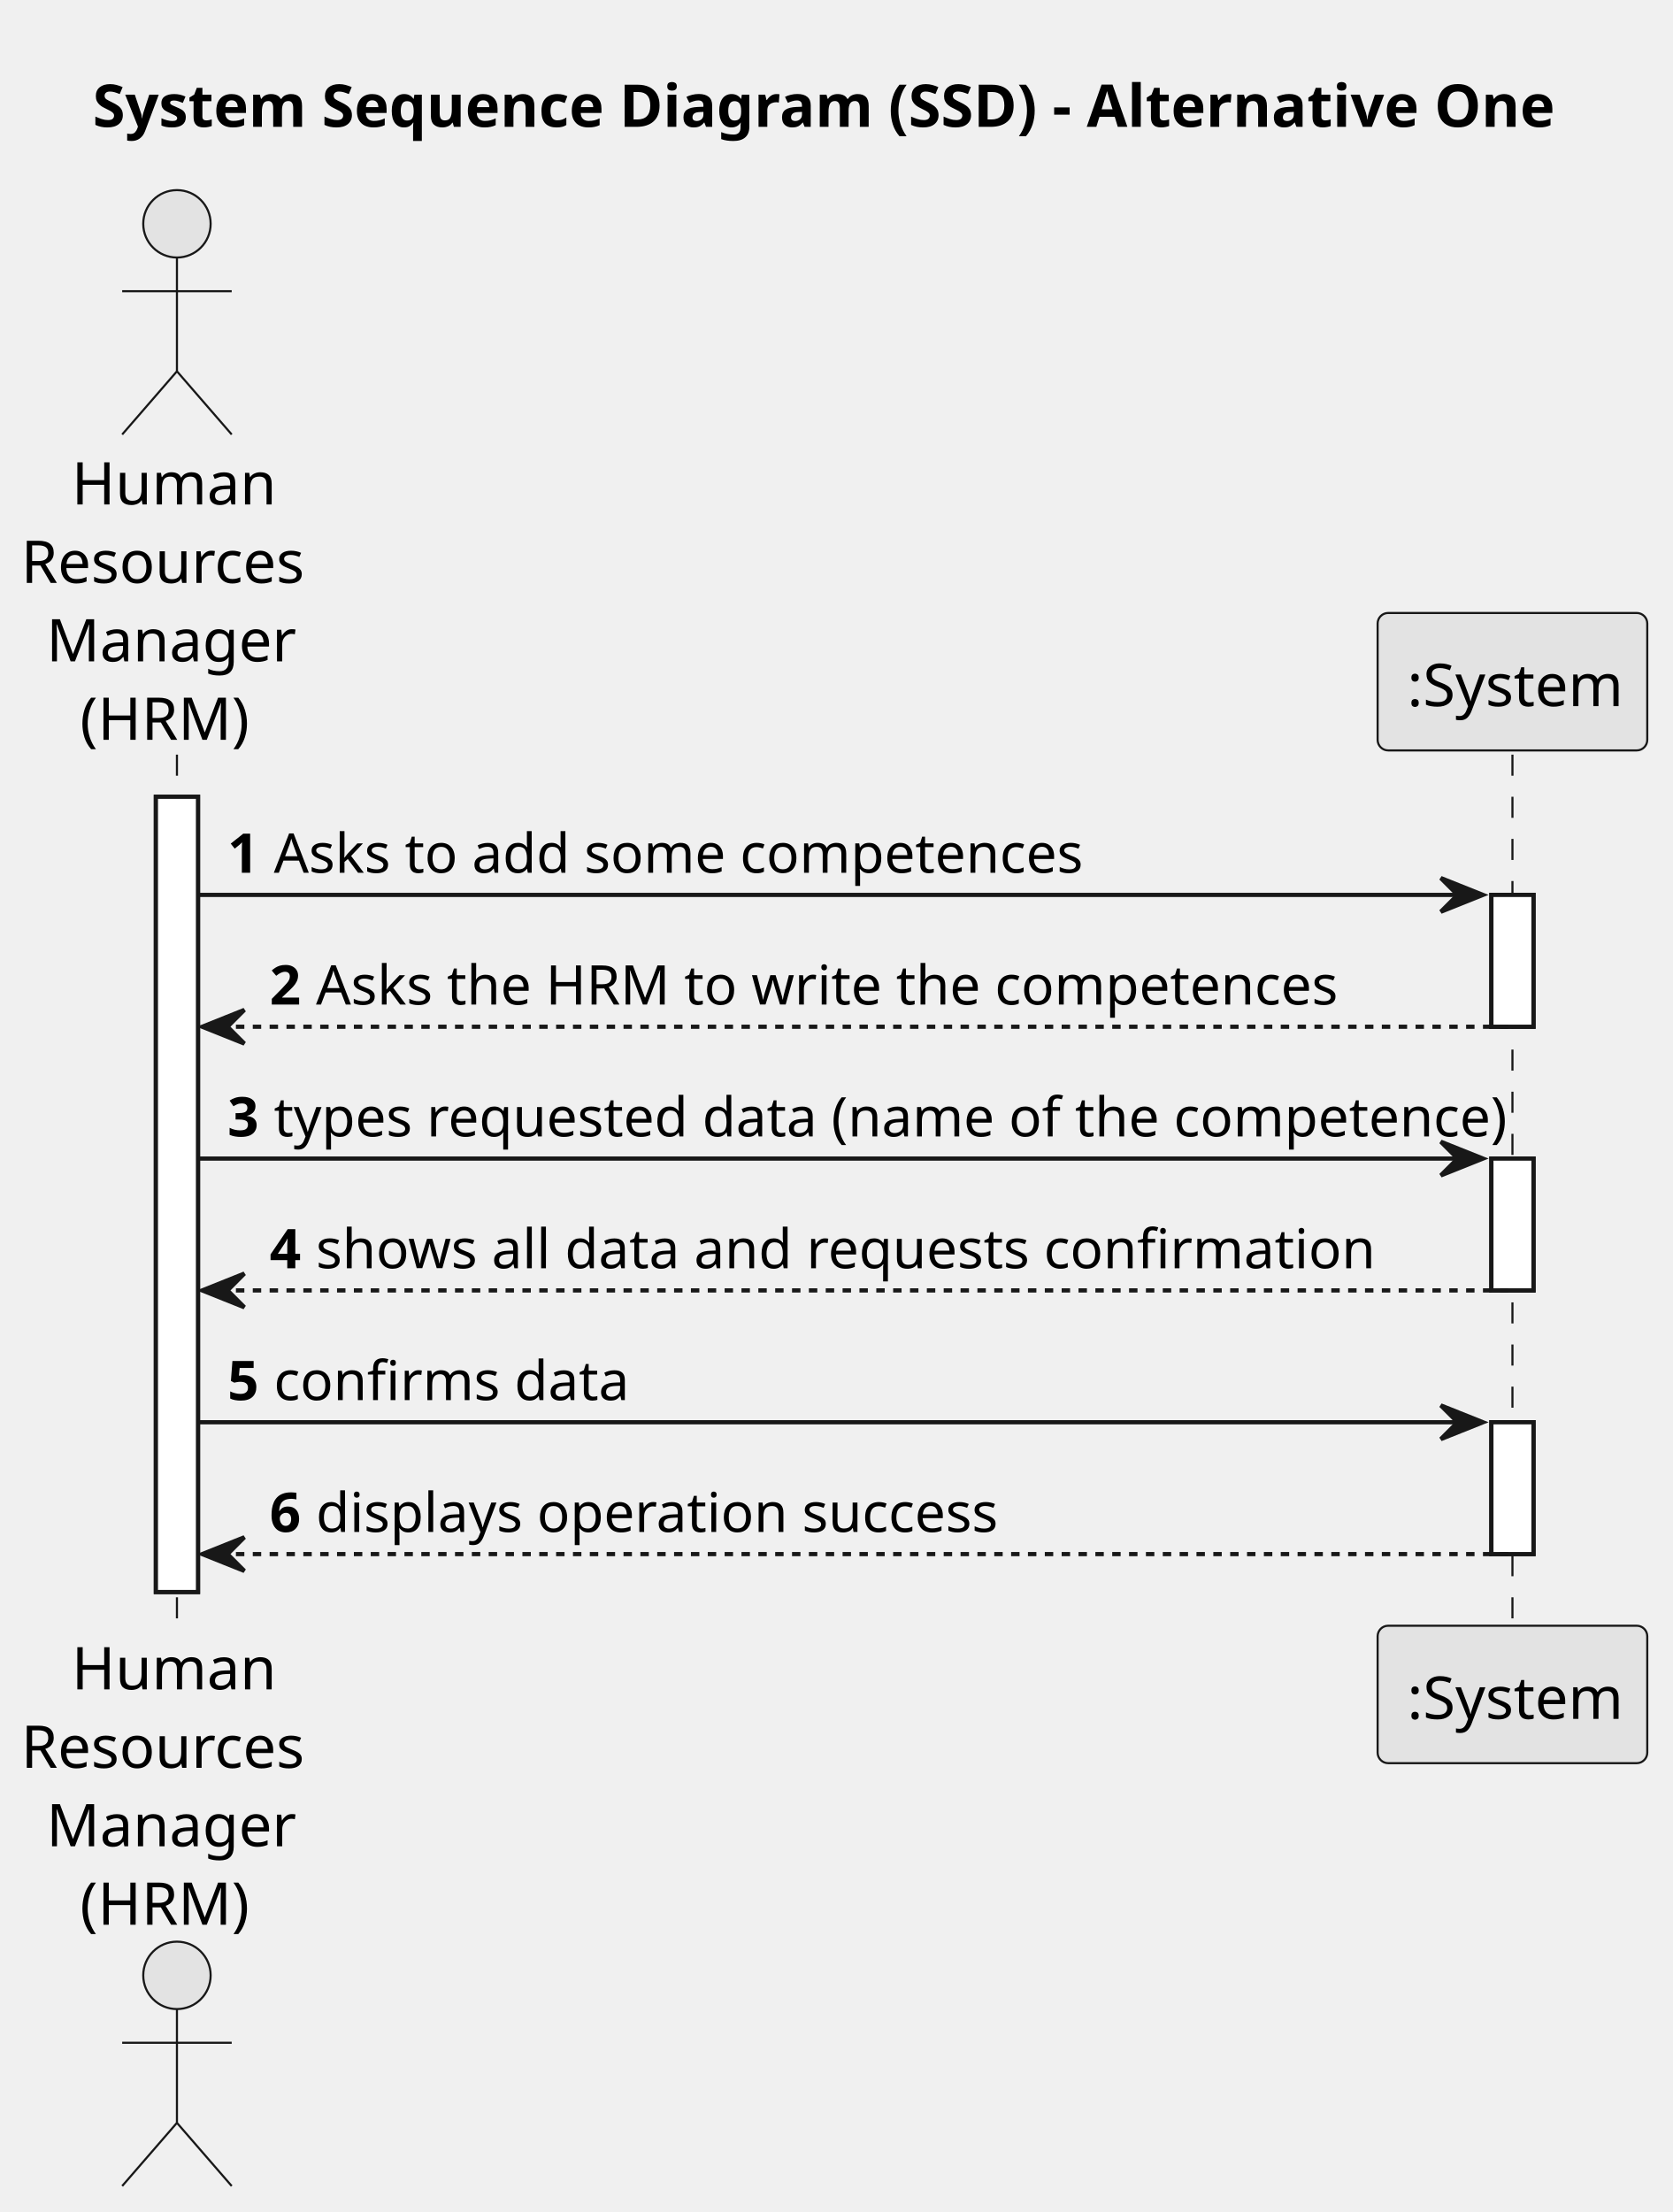
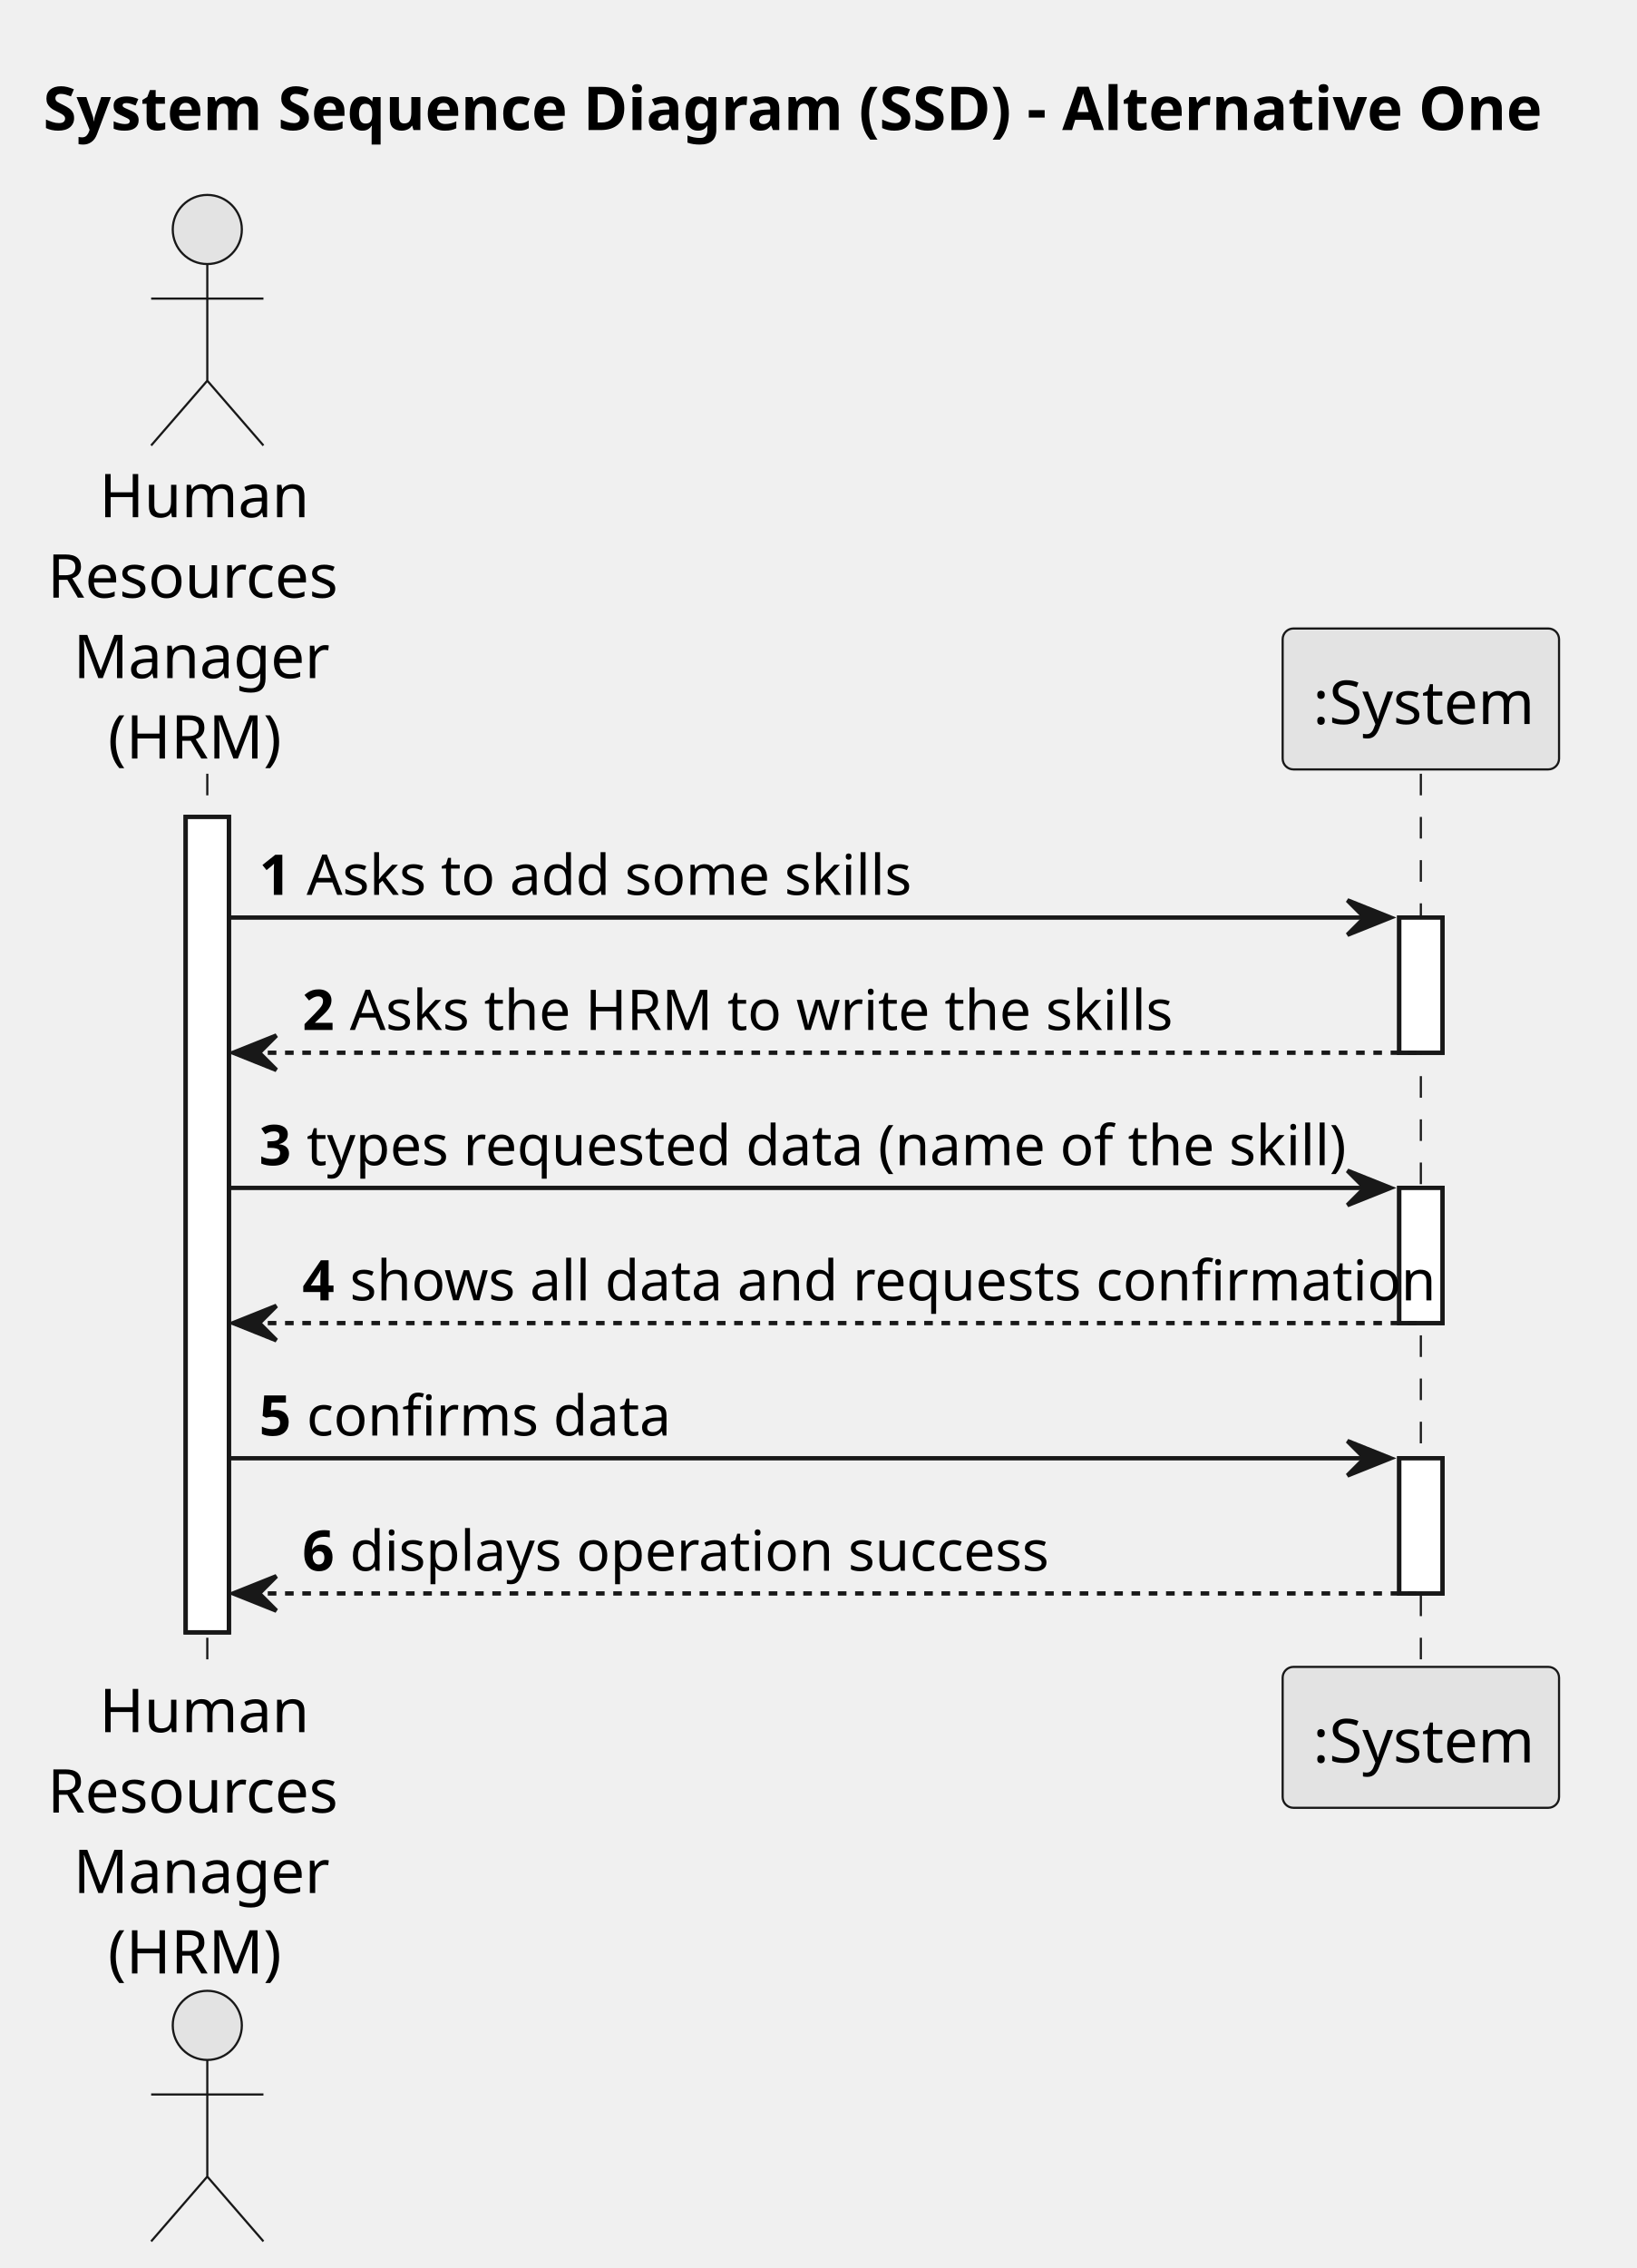
- <svg xmlns="http://www.w3.org/2000/svg" contentStyleType="text/css" height="525px" preserveAspectRatio="none" style="width:397px;height:525px;background:#FFFFFF;" version="1.1" viewBox="0 0 397 525" width="397px" zoomAndPan="magnify">
+ <svg xmlns="http://www.w3.org/2000/svg" contentStyleType="text/css" height="525px" preserveAspectRatio="none" style="width:379px;height:525px;background:#FFFFFF;" version="1.1" viewBox="0 0 379 525" width="379px" zoomAndPan="magnify">
  <defs />
  <g>
-     <text fill="#000000" font-family="sans-serif" font-size="14" font-weight="bold" lengthAdjust="spacing" textLength="351" x="22" y="30.107">System Sequence Diagram (SSD) - Alternative One</text>
-     <rect fill="#FFFFFF" height="188.746" style="stroke:#181818;stroke-width:1.0;" width="10" x="37" y="189.106" />
-     <rect fill="#FFFFFF" height="31.291" style="stroke:#181818;stroke-width:1.0;" width="10" x="354" y="212.397" />
-     <rect fill="#FFFFFF" height="31.291" style="stroke:#181818;stroke-width:1.0;" width="10" x="354" y="274.978" />
-     <rect fill="#FFFFFF" height="31.291" style="stroke:#181818;stroke-width:1.0;" width="10" x="354" y="337.56" />
-     <line style="stroke:#181818;stroke-width:0.5;stroke-dasharray:5.0,5.0;" x1="42" x2="42" y1="179.106" y2="386.852" />
-     <line style="stroke:#181818;stroke-width:0.5;stroke-dasharray:5.0,5.0;" x1="359" x2="359" y1="179.106" y2="386.852" />
-     <text fill="#000000" font-family="sans-serif" font-size="14" lengthAdjust="spacing" textLength="44" x="17" y="119.728">Human</text>
-     <text fill="#000000" font-family="sans-serif" font-size="14" lengthAdjust="spacing" textLength="68" x="5" y="138.35">Resources</text>
-     <text fill="#000000" font-family="sans-serif" font-size="14" lengthAdjust="spacing" textLength="56" x="11" y="156.971">Manager</text>
-     <text fill="#000000" font-family="sans-serif" font-size="14" lengthAdjust="spacing" textLength="40" x="19" y="175.592">(HRM)</text>
-     <ellipse cx="42" cy="53.121" fill="#E3E3E3" rx="8" ry="8" style="stroke:#181818;stroke-width:0.5;" />
-     <path d="M42,61.121 L42,88.121 M29,69.121 L55,69.121 M42,88.121 L29,103.121 M42,88.121 L55,103.121 " fill="none" style="stroke:#181818;stroke-width:0.5;" />
-     <text fill="#000000" font-family="sans-serif" font-size="14" lengthAdjust="spacing" textLength="44" x="17" y="400.959">Human</text>
-     <text fill="#000000" font-family="sans-serif" font-size="14" lengthAdjust="spacing" textLength="68" x="5" y="419.58">Resources</text>
-     <text fill="#000000" font-family="sans-serif" font-size="14" lengthAdjust="spacing" textLength="56" x="11" y="438.201">Manager</text>
-     <text fill="#000000" font-family="sans-serif" font-size="14" lengthAdjust="spacing" textLength="40" x="19" y="456.822">(HRM)</text>
-     <ellipse cx="42" cy="468.836" fill="#E3E3E3" rx="8" ry="8" style="stroke:#181818;stroke-width:0.5;" />
-     <path d="M42,476.836 L42,503.836 M29,484.836 L55,484.836 M42,503.836 L29,518.836 M42,503.836 L55,518.836 " fill="none" style="stroke:#181818;stroke-width:0.5;" />
-     <rect fill="#E3E3E3" height="32.621" rx="2.5" ry="2.5" style="stroke:#181818;stroke-width:0.5;" width="64" x="327" y="145.484" />
-     <text fill="#000000" font-family="sans-serif" font-size="14" lengthAdjust="spacing" textLength="50" x="334" y="167.592">:System</text>
-     <rect fill="#E3E3E3" height="32.621" rx="2.5" ry="2.5" style="stroke:#181818;stroke-width:0.5;" width="64" x="327" y="385.852" />
-     <text fill="#000000" font-family="sans-serif" font-size="14" lengthAdjust="spacing" textLength="50" x="334" y="407.959">:System</text>
-     <rect fill="#FFFFFF" height="188.746" style="stroke:#181818;stroke-width:1.0;" width="10" x="37" y="189.106" />
-     <rect fill="#FFFFFF" height="31.291" style="stroke:#181818;stroke-width:1.0;" width="10" x="354" y="212.397" />
-     <rect fill="#FFFFFF" height="31.291" style="stroke:#181818;stroke-width:1.0;" width="10" x="354" y="274.978" />
-     <rect fill="#FFFFFF" height="31.291" style="stroke:#181818;stroke-width:1.0;" width="10" x="354" y="337.56" />
-     <polygon fill="#181818" points="342,208.397,352,212.397,342,216.397,346,212.397" style="stroke:#181818;stroke-width:1.0;" />
-     <line style="stroke:#181818;stroke-width:1.0;" x1="47" x2="348" y1="212.397" y2="212.397" />
-     <text fill="#000000" font-family="sans-serif" font-size="13" font-weight="bold" lengthAdjust="spacing" textLength="7" x="54" y="207.134">1</text>
-     <text fill="#000000" font-family="sans-serif" font-size="13" lengthAdjust="spacing" textLength="188" x="65" y="207.134">Asks to add some competences</text>
-     <polygon fill="#181818" points="58,239.688,48,243.688,58,247.688,54,243.688" style="stroke:#181818;stroke-width:1.0;" />
-     <line style="stroke:#181818;stroke-width:1.0;stroke-dasharray:2.0,2.0;" x1="52" x2="358" y1="243.688" y2="243.688" />
-     <text fill="#000000" font-family="sans-serif" font-size="13" font-weight="bold" lengthAdjust="spacing" textLength="7" x="64" y="238.425">2</text>
-     <text fill="#000000" font-family="sans-serif" font-size="13" lengthAdjust="spacing" textLength="235" x="75" y="238.425">Asks the HRM to write the competences</text>
-     <polygon fill="#181818" points="342,270.978,352,274.978,342,278.978,346,274.978" style="stroke:#181818;stroke-width:1.0;" />
-     <line style="stroke:#181818;stroke-width:1.0;" x1="47" x2="348" y1="274.978" y2="274.978" />
-     <text fill="#000000" font-family="sans-serif" font-size="13" font-weight="bold" lengthAdjust="spacing" textLength="7" x="54" y="269.716">3</text>
-     <text fill="#000000" font-family="sans-serif" font-size="13" lengthAdjust="spacing" textLength="277" x="65" y="269.716">types requested data (name of the competence)</text>
-     <polygon fill="#181818" points="58,302.269,48,306.269,58,310.269,54,306.269" style="stroke:#181818;stroke-width:1.0;" />
-     <line style="stroke:#181818;stroke-width:1.0;stroke-dasharray:2.0,2.0;" x1="52" x2="358" y1="306.269" y2="306.269" />
-     <text fill="#000000" font-family="sans-serif" font-size="13" font-weight="bold" lengthAdjust="spacing" textLength="7" x="64" y="301.007">4</text>
-     <text fill="#000000" font-family="sans-serif" font-size="13" lengthAdjust="spacing" textLength="236" x="75" y="301.007">shows all data and requests confirmation</text>
-     <polygon fill="#181818" points="342,333.56,352,337.56,342,341.56,346,337.56" style="stroke:#181818;stroke-width:1.0;" />
-     <line style="stroke:#181818;stroke-width:1.0;" x1="47" x2="348" y1="337.56" y2="337.56" />
-     <text fill="#000000" font-family="sans-serif" font-size="13" font-weight="bold" lengthAdjust="spacing" textLength="7" x="54" y="332.298">5</text>
-     <text fill="#000000" font-family="sans-serif" font-size="13" lengthAdjust="spacing" textLength="78" x="65" y="332.298">confirms data</text>
-     <polygon fill="#181818" points="58,364.852,48,368.852,58,372.852,54,368.852" style="stroke:#181818;stroke-width:1.0;" />
-     <line style="stroke:#181818;stroke-width:1.0;stroke-dasharray:2.0,2.0;" x1="52" x2="358" y1="368.852" y2="368.852" />
-     <text fill="#000000" font-family="sans-serif" font-size="13" font-weight="bold" lengthAdjust="spacing" textLength="7" x="64" y="363.589">6</text>
-     <text fill="#000000" font-family="sans-serif" font-size="13" lengthAdjust="spacing" textLength="158" x="75" y="363.589">displays operation success</text>
+     <text fill="#000000" font-family="sans-serif" font-size="14" font-weight="bold" lengthAdjust="spacing" textLength="351" x="10" y="30.107">System Sequence Diagram (SSD) - Alternative One</text>
+     <rect fill="#FFFFFF" height="188.746" style="stroke:#181818;stroke-width:1.0;" width="10" x="43" y="189.106" />
+     <rect fill="#FFFFFF" height="31.291" style="stroke:#181818;stroke-width:1.0;" width="10" x="324" y="212.397" />
+     <rect fill="#FFFFFF" height="31.291" style="stroke:#181818;stroke-width:1.0;" width="10" x="324" y="274.978" />
+     <rect fill="#FFFFFF" height="31.291" style="stroke:#181818;stroke-width:1.0;" width="10" x="324" y="337.56" />
+     <line style="stroke:#181818;stroke-width:0.5;stroke-dasharray:5.0,5.0;" x1="48" x2="48" y1="179.106" y2="386.852" />
+     <line style="stroke:#181818;stroke-width:0.5;stroke-dasharray:5.0,5.0;" x1="329" x2="329" y1="179.106" y2="386.852" />
+     <text fill="#000000" font-family="sans-serif" font-size="14" lengthAdjust="spacing" textLength="44" x="23" y="119.728">Human</text>
+     <text fill="#000000" font-family="sans-serif" font-size="14" lengthAdjust="spacing" textLength="68" x="11" y="138.35">Resources</text>
+     <text fill="#000000" font-family="sans-serif" font-size="14" lengthAdjust="spacing" textLength="56" x="17" y="156.971">Manager</text>
+     <text fill="#000000" font-family="sans-serif" font-size="14" lengthAdjust="spacing" textLength="40" x="25" y="175.592">(HRM)</text>
+     <ellipse cx="48" cy="53.121" fill="#E3E3E3" rx="8" ry="8" style="stroke:#181818;stroke-width:0.5;" />
+     <path d="M48,61.121 L48,88.121 M35,69.121 L61,69.121 M48,88.121 L35,103.121 M48,88.121 L61,103.121 " fill="none" style="stroke:#181818;stroke-width:0.5;" />
+     <text fill="#000000" font-family="sans-serif" font-size="14" lengthAdjust="spacing" textLength="44" x="23" y="400.959">Human</text>
+     <text fill="#000000" font-family="sans-serif" font-size="14" lengthAdjust="spacing" textLength="68" x="11" y="419.58">Resources</text>
+     <text fill="#000000" font-family="sans-serif" font-size="14" lengthAdjust="spacing" textLength="56" x="17" y="438.201">Manager</text>
+     <text fill="#000000" font-family="sans-serif" font-size="14" lengthAdjust="spacing" textLength="40" x="25" y="456.822">(HRM)</text>
+     <ellipse cx="48" cy="468.836" fill="#E3E3E3" rx="8" ry="8" style="stroke:#181818;stroke-width:0.5;" />
+     <path d="M48,476.836 L48,503.836 M35,484.836 L61,484.836 M48,503.836 L35,518.836 M48,503.836 L61,518.836 " fill="none" style="stroke:#181818;stroke-width:0.5;" />
+     <rect fill="#E3E3E3" height="32.621" rx="2.5" ry="2.5" style="stroke:#181818;stroke-width:0.5;" width="64" x="297" y="145.484" />
+     <text fill="#000000" font-family="sans-serif" font-size="14" lengthAdjust="spacing" textLength="50" x="304" y="167.592">:System</text>
+     <rect fill="#E3E3E3" height="32.621" rx="2.5" ry="2.5" style="stroke:#181818;stroke-width:0.5;" width="64" x="297" y="385.852" />
+     <text fill="#000000" font-family="sans-serif" font-size="14" lengthAdjust="spacing" textLength="50" x="304" y="407.959">:System</text>
+     <rect fill="#FFFFFF" height="188.746" style="stroke:#181818;stroke-width:1.0;" width="10" x="43" y="189.106" />
+     <rect fill="#FFFFFF" height="31.291" style="stroke:#181818;stroke-width:1.0;" width="10" x="324" y="212.397" />
+     <rect fill="#FFFFFF" height="31.291" style="stroke:#181818;stroke-width:1.0;" width="10" x="324" y="274.978" />
+     <rect fill="#FFFFFF" height="31.291" style="stroke:#181818;stroke-width:1.0;" width="10" x="324" y="337.56" />
+     <polygon fill="#181818" points="312,208.397,322,212.397,312,216.397,316,212.397" style="stroke:#181818;stroke-width:1.0;" />
+     <line style="stroke:#181818;stroke-width:1.0;" x1="53" x2="318" y1="212.397" y2="212.397" />
+     <text fill="#000000" font-family="sans-serif" font-size="13" font-weight="bold" lengthAdjust="spacing" textLength="7" x="60" y="207.134">1</text>
+     <text fill="#000000" font-family="sans-serif" font-size="13" lengthAdjust="spacing" textLength="140" x="71" y="207.134">Asks to add some skills</text>
+     <polygon fill="#181818" points="64,239.688,54,243.688,64,247.688,60,243.688" style="stroke:#181818;stroke-width:1.0;" />
+     <line style="stroke:#181818;stroke-width:1.0;stroke-dasharray:2.0,2.0;" x1="58" x2="328" y1="243.688" y2="243.688" />
+     <text fill="#000000" font-family="sans-serif" font-size="13" font-weight="bold" lengthAdjust="spacing" textLength="7" x="70" y="238.425">2</text>
+     <text fill="#000000" font-family="sans-serif" font-size="13" lengthAdjust="spacing" textLength="187" x="81" y="238.425">Asks the HRM to write the skills</text>
+     <polygon fill="#181818" points="312,270.978,322,274.978,312,278.978,316,274.978" style="stroke:#181818;stroke-width:1.0;" />
+     <line style="stroke:#181818;stroke-width:1.0;" x1="53" x2="318" y1="274.978" y2="274.978" />
+     <text fill="#000000" font-family="sans-serif" font-size="13" font-weight="bold" lengthAdjust="spacing" textLength="7" x="60" y="269.716">3</text>
+     <text fill="#000000" font-family="sans-serif" font-size="13" lengthAdjust="spacing" textLength="229" x="71" y="269.716">types requested data (name of the skill)</text>
+     <polygon fill="#181818" points="64,302.269,54,306.269,64,310.269,60,306.269" style="stroke:#181818;stroke-width:1.0;" />
+     <line style="stroke:#181818;stroke-width:1.0;stroke-dasharray:2.0,2.0;" x1="58" x2="328" y1="306.269" y2="306.269" />
+     <text fill="#000000" font-family="sans-serif" font-size="13" font-weight="bold" lengthAdjust="spacing" textLength="7" x="70" y="301.007">4</text>
+     <text fill="#000000" font-family="sans-serif" font-size="13" lengthAdjust="spacing" textLength="236" x="81" y="301.007">shows all data and requests confirmation</text>
+     <polygon fill="#181818" points="312,333.56,322,337.56,312,341.56,316,337.56" style="stroke:#181818;stroke-width:1.0;" />
+     <line style="stroke:#181818;stroke-width:1.0;" x1="53" x2="318" y1="337.56" y2="337.56" />
+     <text fill="#000000" font-family="sans-serif" font-size="13" font-weight="bold" lengthAdjust="spacing" textLength="7" x="60" y="332.298">5</text>
+     <text fill="#000000" font-family="sans-serif" font-size="13" lengthAdjust="spacing" textLength="78" x="71" y="332.298">confirms data</text>
+     <polygon fill="#181818" points="64,364.852,54,368.852,64,372.852,60,368.852" style="stroke:#181818;stroke-width:1.0;" />
+     <line style="stroke:#181818;stroke-width:1.0;stroke-dasharray:2.0,2.0;" x1="58" x2="328" y1="368.852" y2="368.852" />
+     <text fill="#000000" font-family="sans-serif" font-size="13" font-weight="bold" lengthAdjust="spacing" textLength="7" x="70" y="363.589">6</text>
+     <text fill="#000000" font-family="sans-serif" font-size="13" lengthAdjust="spacing" textLength="158" x="81" y="363.589">displays operation success</text>
  </g>
</svg>
